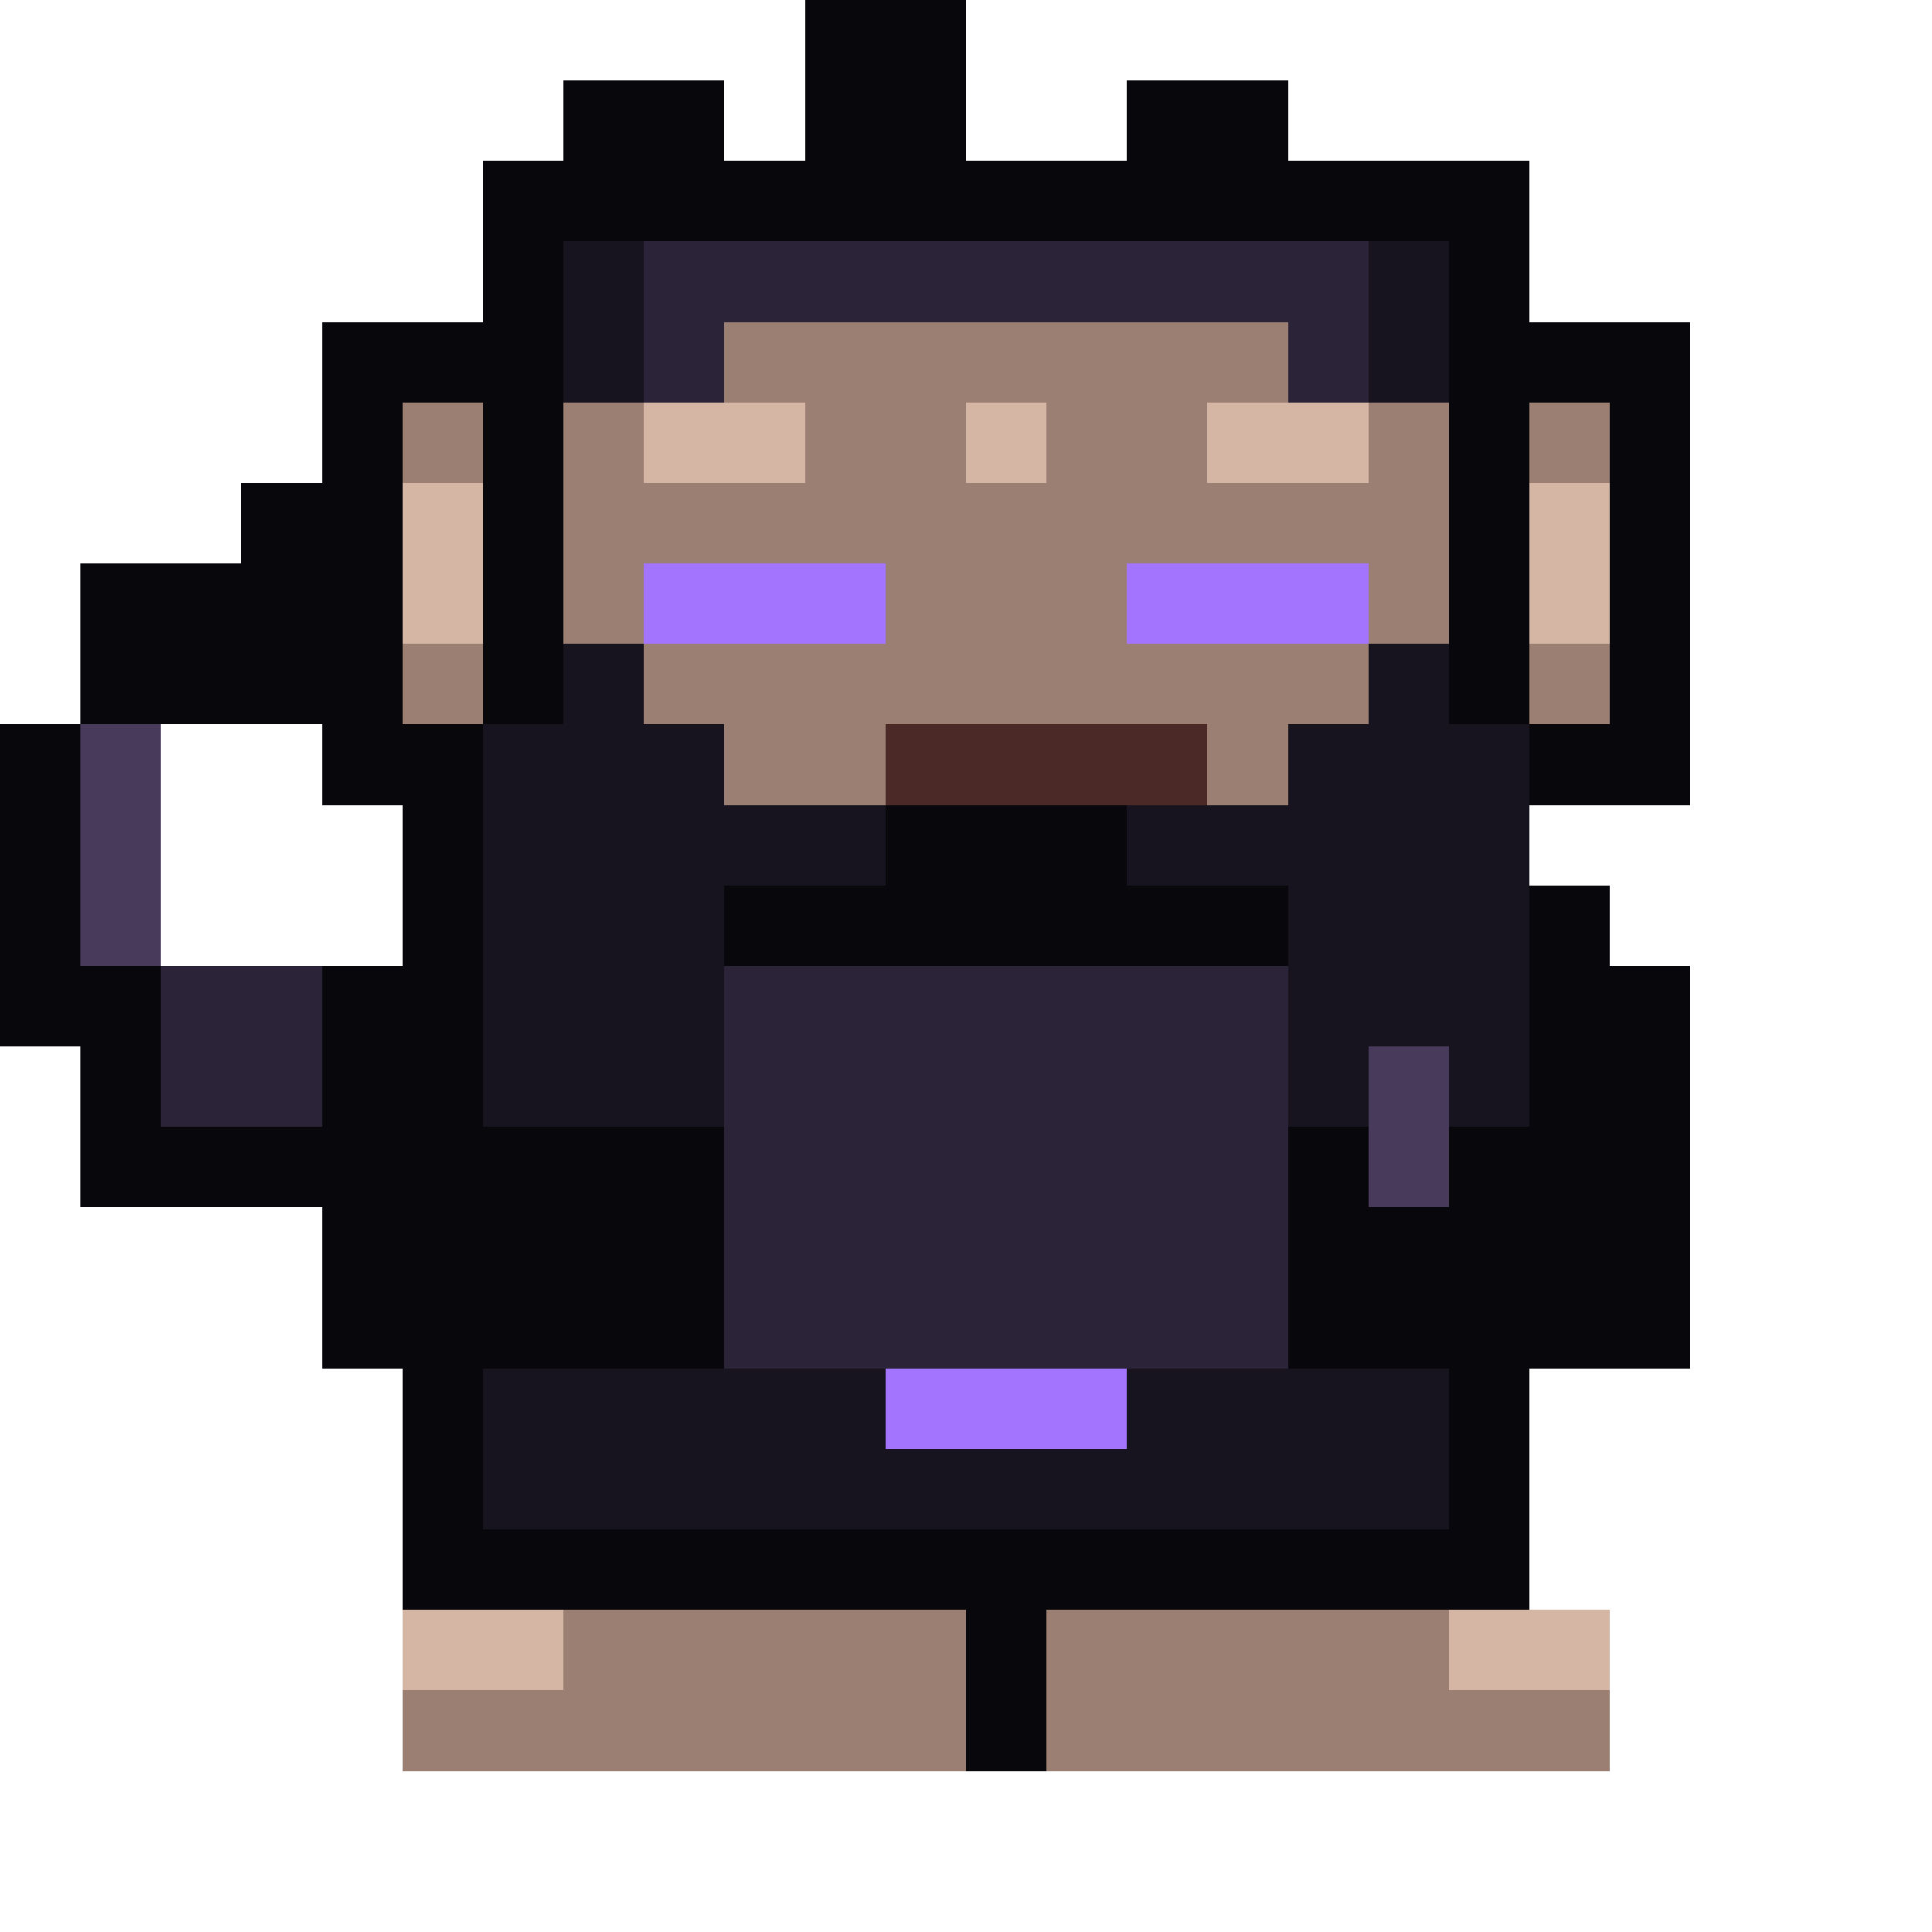
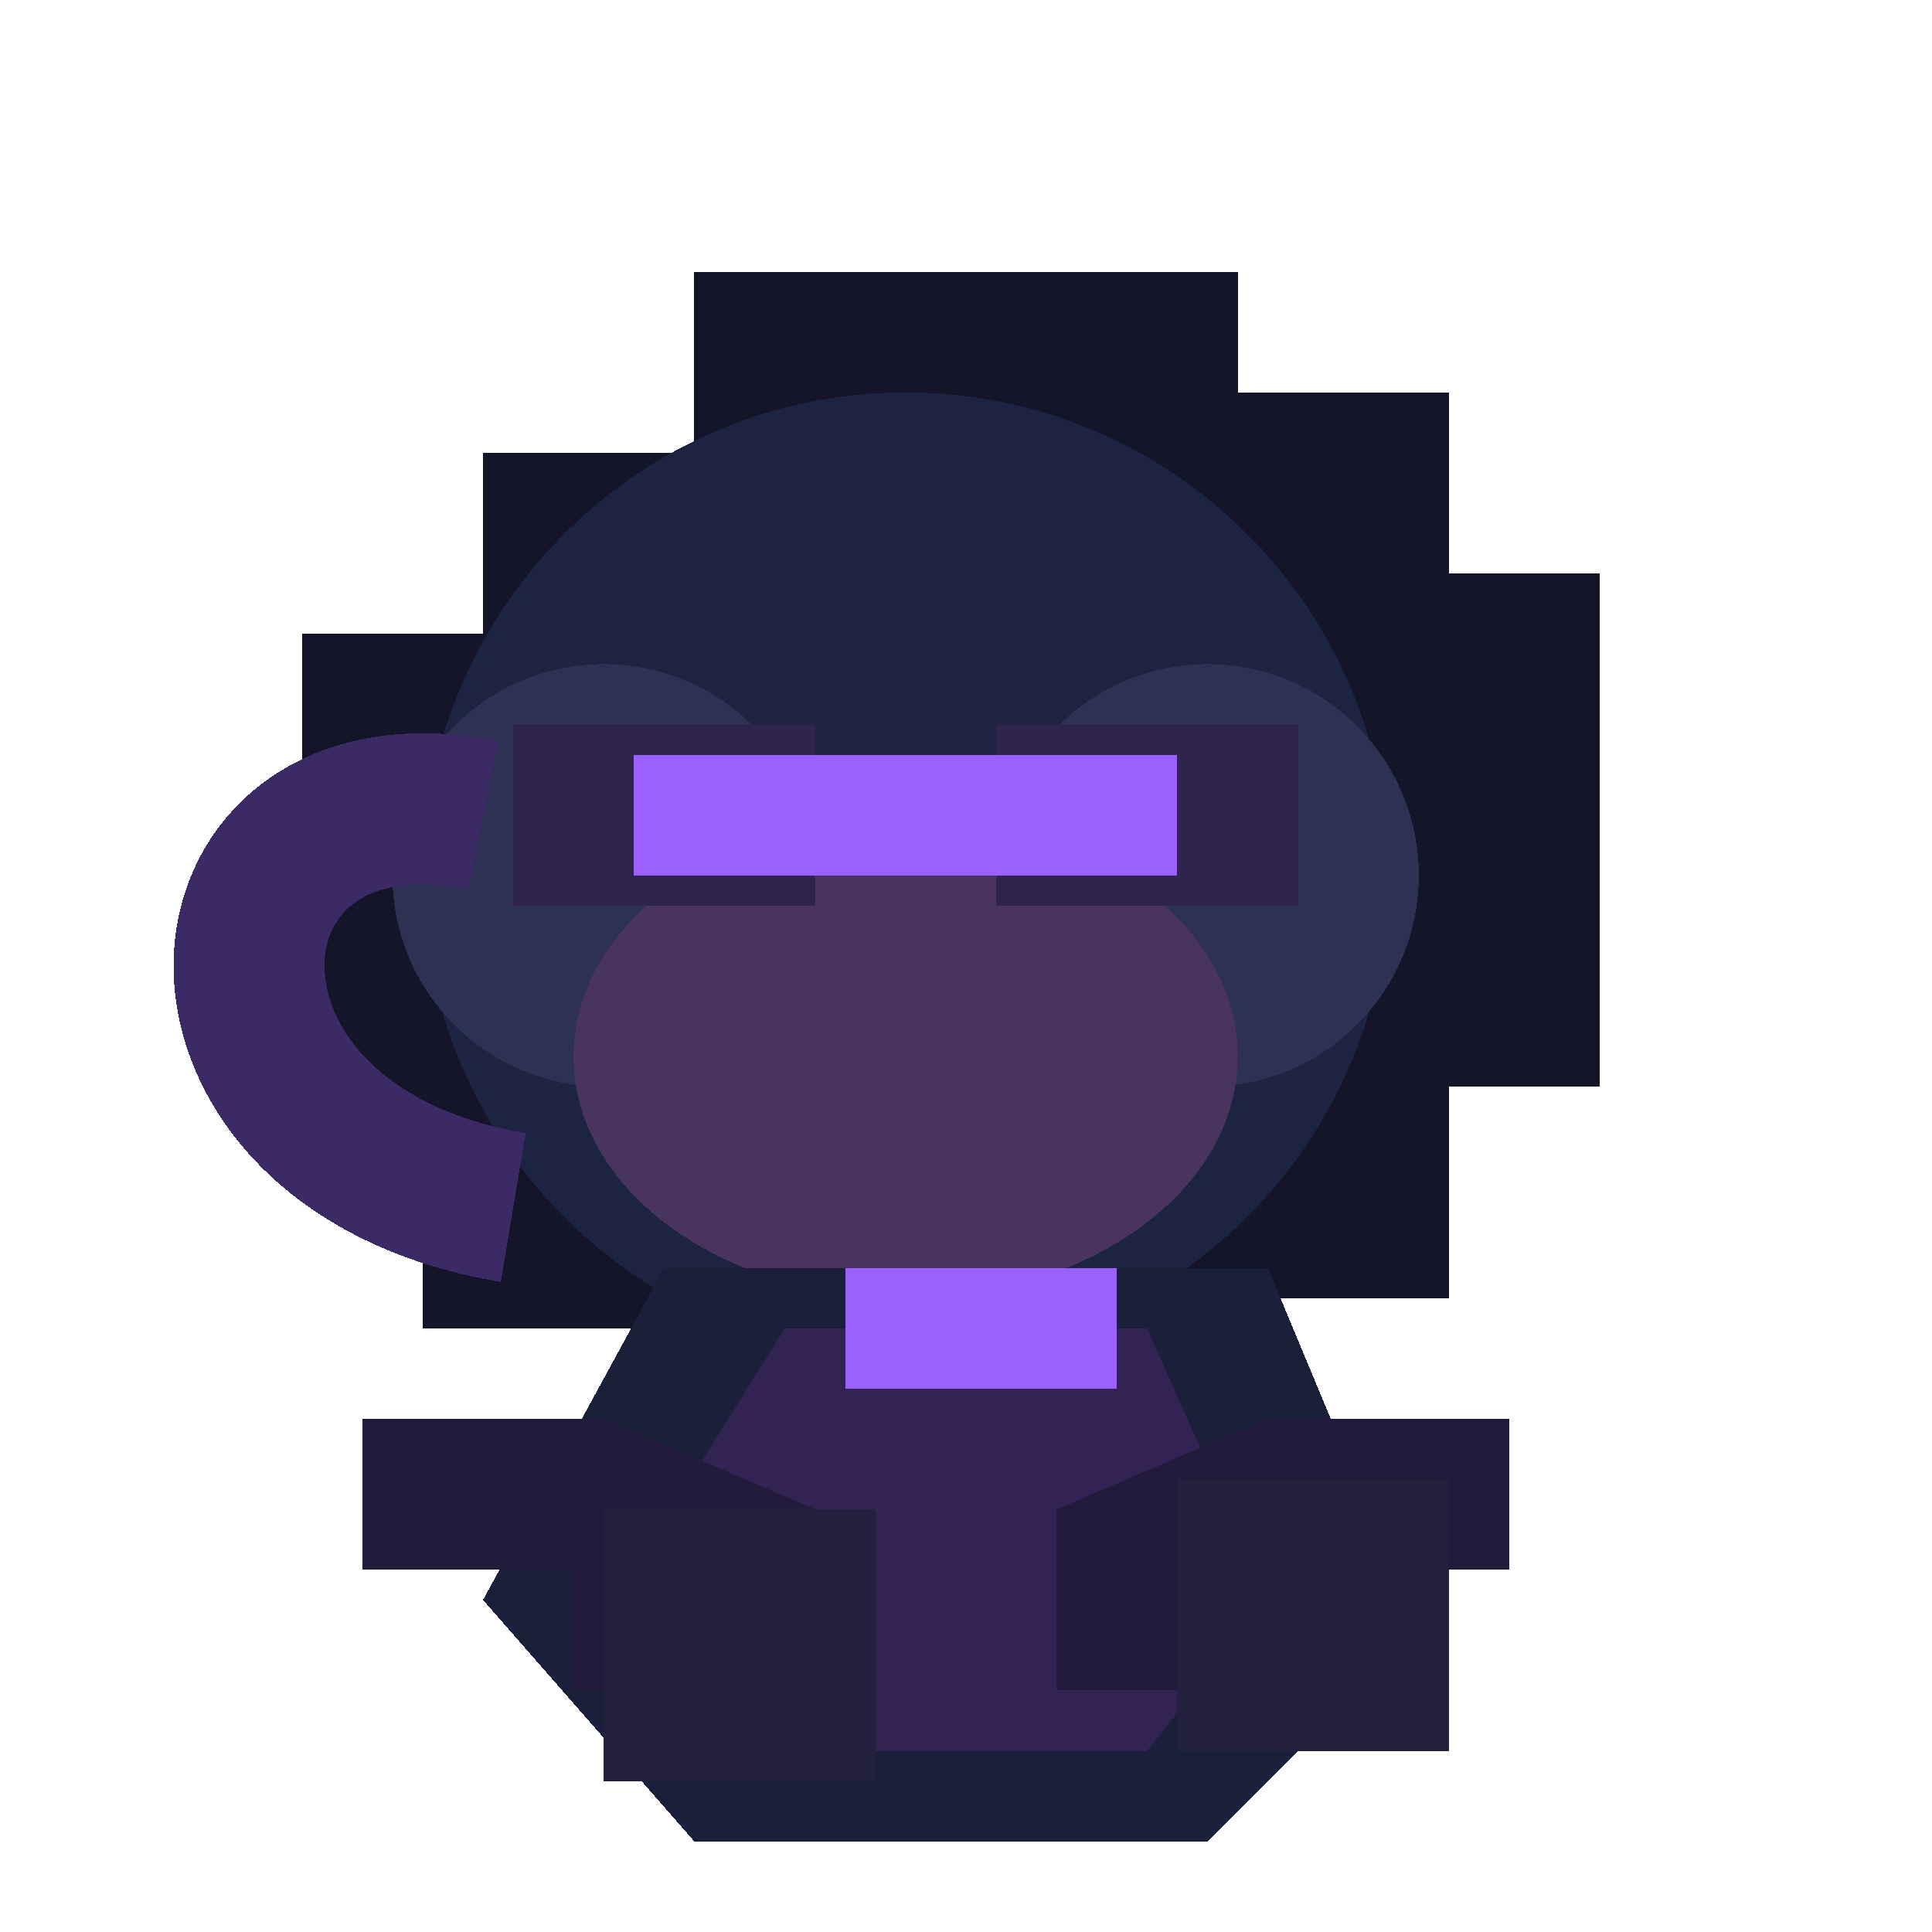
- <svg xmlns="http://www.w3.org/2000/svg" width="24" height="24" viewBox="0 0 24 24" shape-rendering="crispEdges">
-   <rect x="10" y="0" width="2" height="1" fill="#08070c" />
-   <rect x="7" y="1" width="2" height="1" fill="#08070c" />
-   <rect x="10" y="1" width="2" height="1" fill="#08070c" />
-   <rect x="14" y="1" width="2" height="1" fill="#08070c" />
-   <rect x="6" y="2" width="13" height="1" fill="#08070c" />
-   <rect x="6" y="3" width="1" height="1" fill="#08070c" />
-   <rect x="7" y="3" width="1" height="1" fill="#17131f" />
-   <rect x="8" y="3" width="9" height="1" fill="#2b2337" />
-   <rect x="17" y="3" width="1" height="1" fill="#17131f" />
-   <rect x="18" y="3" width="1" height="1" fill="#08070c" />
-   <rect x="4" y="4" width="3" height="1" fill="#08070c" />
-   <rect x="7" y="4" width="1" height="1" fill="#17131f" />
-   <rect x="8" y="4" width="1" height="1" fill="#2b2337" />
-   <rect x="9" y="4" width="7" height="1" fill="#9b7f73" />
-   <rect x="16" y="4" width="1" height="1" fill="#2b2337" />
-   <rect x="17" y="4" width="1" height="1" fill="#17131f" />
-   <rect x="18" y="4" width="3" height="1" fill="#08070c" />
-   <rect x="4" y="5" width="1" height="1" fill="#08070c" />
-   <rect x="5" y="5" width="1" height="1" fill="#9b7f73" />
-   <rect x="6" y="5" width="1" height="1" fill="#08070c" />
-   <rect x="7" y="5" width="1" height="1" fill="#9b7f73" />
-   <rect x="8" y="5" width="2" height="1" fill="#d5b5a4" />
-   <rect x="10" y="5" width="2" height="1" fill="#9b7f73" />
-   <rect x="12" y="5" width="1" height="1" fill="#d5b5a4" />
-   <rect x="13" y="5" width="2" height="1" fill="#9b7f73" />
-   <rect x="15" y="5" width="2" height="1" fill="#d5b5a4" />
-   <rect x="17" y="5" width="1" height="1" fill="#9b7f73" />
-   <rect x="18" y="5" width="1" height="1" fill="#08070c" />
-   <rect x="19" y="5" width="1" height="1" fill="#9b7f73" />
-   <rect x="20" y="5" width="1" height="1" fill="#08070c" />
-   <rect x="3" y="6" width="2" height="1" fill="#08070c" />
-   <rect x="5" y="6" width="1" height="1" fill="#d5b5a4" />
-   <rect x="6" y="6" width="1" height="1" fill="#08070c" />
-   <rect x="7" y="6" width="11" height="1" fill="#9b7f73" />
-   <rect x="18" y="6" width="1" height="1" fill="#08070c" />
-   <rect x="19" y="6" width="1" height="1" fill="#d5b5a4" />
-   <rect x="20" y="6" width="1" height="1" fill="#08070c" />
-   <rect x="1" y="7" width="4" height="1" fill="#08070c" />
-   <rect x="5" y="7" width="1" height="1" fill="#d5b5a4" />
-   <rect x="6" y="7" width="1" height="1" fill="#08070c" />
-   <rect x="7" y="7" width="1" height="1" fill="#9b7f73" />
-   <rect x="8" y="7" width="3" height="1" fill="#a375ff" />
-   <rect x="11" y="7" width="3" height="1" fill="#9b7f73" />
-   <rect x="14" y="7" width="3" height="1" fill="#a375ff" />
-   <rect x="17" y="7" width="1" height="1" fill="#9b7f73" />
-   <rect x="18" y="7" width="1" height="1" fill="#08070c" />
-   <rect x="19" y="7" width="1" height="1" fill="#d5b5a4" />
-   <rect x="20" y="7" width="1" height="1" fill="#08070c" />
-   <rect x="1" y="8" width="4" height="1" fill="#08070c" />
-   <rect x="5" y="8" width="1" height="1" fill="#9b7f73" />
-   <rect x="6" y="8" width="1" height="1" fill="#08070c" />
-   <rect x="7" y="8" width="1" height="1" fill="#17131f" />
-   <rect x="8" y="8" width="9" height="1" fill="#9b7f73" />
-   <rect x="17" y="8" width="1" height="1" fill="#17131f" />
-   <rect x="18" y="8" width="1" height="1" fill="#08070c" />
-   <rect x="19" y="8" width="1" height="1" fill="#9b7f73" />
-   <rect x="20" y="8" width="1" height="1" fill="#08070c" />
-   <rect x="0" y="9" width="1" height="1" fill="#08070c" />
-   <rect x="1" y="9" width="1" height="1" fill="#483a5a" />
-   <rect x="4" y="9" width="2" height="1" fill="#08070c" />
-   <rect x="6" y="9" width="3" height="1" fill="#17131f" />
-   <rect x="9" y="9" width="2" height="1" fill="#9b7f73" />
-   <rect x="11" y="9" width="4" height="1" fill="#4a2926" />
-   <rect x="15" y="9" width="1" height="1" fill="#9b7f73" />
-   <rect x="16" y="9" width="3" height="1" fill="#17131f" />
-   <rect x="19" y="9" width="2" height="1" fill="#08070c" />
-   <rect x="0" y="10" width="1" height="1" fill="#08070c" />
-   <rect x="1" y="10" width="1" height="1" fill="#483a5a" />
-   <rect x="5" y="10" width="1" height="1" fill="#08070c" />
-   <rect x="6" y="10" width="5" height="1" fill="#17131f" />
-   <rect x="11" y="10" width="3" height="1" fill="#08070c" />
-   <rect x="14" y="10" width="5" height="1" fill="#17131f" />
-   <rect x="0" y="11" width="1" height="1" fill="#08070c" />
-   <rect x="1" y="11" width="1" height="1" fill="#483a5a" />
-   <rect x="5" y="11" width="1" height="1" fill="#08070c" />
-   <rect x="6" y="11" width="3" height="1" fill="#17131f" />
-   <rect x="9" y="11" width="7" height="1" fill="#08070c" />
-   <rect x="16" y="11" width="3" height="1" fill="#17131f" />
-   <rect x="19" y="11" width="1" height="1" fill="#08070c" />
-   <rect x="0" y="12" width="2" height="1" fill="#08070c" />
-   <rect x="2" y="12" width="2" height="1" fill="#2b2337" />
-   <rect x="4" y="12" width="2" height="1" fill="#08070c" />
-   <rect x="6" y="12" width="3" height="1" fill="#17131f" />
-   <rect x="9" y="12" width="7" height="1" fill="#2b2337" />
-   <rect x="16" y="12" width="3" height="1" fill="#17131f" />
-   <rect x="19" y="12" width="2" height="1" fill="#08070c" />
-   <rect x="1" y="13" width="1" height="1" fill="#08070c" />
-   <rect x="2" y="13" width="2" height="1" fill="#2b2337" />
-   <rect x="4" y="13" width="2" height="1" fill="#08070c" />
-   <rect x="6" y="13" width="3" height="1" fill="#17131f" />
-   <rect x="9" y="13" width="7" height="1" fill="#2b2337" />
-   <rect x="16" y="13" width="1" height="1" fill="#17131f" />
-   <rect x="17" y="13" width="1" height="1" fill="#483a5a" />
-   <rect x="18" y="13" width="1" height="1" fill="#17131f" />
-   <rect x="19" y="13" width="2" height="1" fill="#08070c" />
-   <rect x="1" y="14" width="8" height="1" fill="#08070c" />
-   <rect x="9" y="14" width="7" height="1" fill="#2b2337" />
-   <rect x="16" y="14" width="1" height="1" fill="#08070c" />
-   <rect x="17" y="14" width="1" height="1" fill="#483a5a" />
-   <rect x="18" y="14" width="3" height="1" fill="#08070c" />
-   <rect x="4" y="15" width="5" height="1" fill="#08070c" />
-   <rect x="9" y="15" width="7" height="1" fill="#2b2337" />
-   <rect x="16" y="15" width="5" height="1" fill="#08070c" />
-   <rect x="4" y="16" width="5" height="1" fill="#08070c" />
-   <rect x="9" y="16" width="7" height="1" fill="#2b2337" />
-   <rect x="16" y="16" width="5" height="1" fill="#08070c" />
-   <rect x="5" y="17" width="1" height="1" fill="#08070c" />
-   <rect x="6" y="17" width="5" height="1" fill="#17131f" />
-   <rect x="11" y="17" width="3" height="1" fill="#a375ff" />
-   <rect x="14" y="17" width="4" height="1" fill="#17131f" />
-   <rect x="18" y="17" width="1" height="1" fill="#08070c" />
-   <rect x="5" y="18" width="1" height="1" fill="#08070c" />
-   <rect x="6" y="18" width="12" height="1" fill="#17131f" />
-   <rect x="18" y="18" width="1" height="1" fill="#08070c" />
-   <rect x="5" y="19" width="14" height="1" fill="#08070c" />
-   <rect x="5" y="20" width="2" height="1" fill="#d5b5a4" />
-   <rect x="7" y="20" width="5" height="1" fill="#9b7f73" />
-   <rect x="12" y="20" width="1" height="1" fill="#08070c" />
-   <rect x="13" y="20" width="5" height="1" fill="#9b7f73" />
-   <rect x="18" y="20" width="2" height="1" fill="#d5b5a4" />
-   <rect x="5" y="21" width="7" height="1" fill="#9b7f73" />
-   <rect x="12" y="21" width="1" height="1" fill="#08070c" />
-   <rect x="13" y="21" width="7" height="1" fill="#9b7f73" />
+ <svg xmlns="http://www.w3.org/2000/svg" width="64" height="64" viewBox="0 0 64 64" shape-rendering="crispEdges">
+   <rect width="64" height="64" fill="none" />
+   <path fill="#15152a" d="M16 15h7V9h18v4h7v6h5v17h-5v7h-8v5H22v-4h-8v-7h-4V21h6z" />
+   <circle cx="30" cy="29" r="16" fill="#1c2442" />
+   <circle cx="20" cy="29" r="7" fill="#2d3154" />
+   <circle cx="40" cy="29" r="7" fill="#2d3154" />
+   <ellipse cx="30" cy="35" rx="11" ry="8" fill="#49345f" />
+   <circle cx="24" cy="27" r="3" fill="#ffd84d" />
+   <circle cx="36" cy="27" r="3" fill="#ffd84d" />
+   <path fill="#1a2039" d="M22 42h20l5 12-7 7H23l-7-8z" />
+   <path fill="#332352" d="M26 44h12l4 9-4 5H26l-5-6z" />
+   <path fill="#221b3b" d="M20 47h-8v5h7v4h8v-6zM42 47h8v5h-7v4h-8v-6z" />
+   <rect x="20" y="50" width="9" height="9" fill="#23203e" />
+   <rect x="39" y="49" width="9" height="9" fill="#23203e" />
+   <path d="M17 40C5 38 6 25 16 27" fill="none" stroke="#3c2a66" stroke-width="5" />
+   <rect x="28" y="42" width="9" height="4" fill="#9b61ff" />
+   <rect x="17" y="24" width="10" height="6" fill="#2e244d" />
+   <rect x="33" y="24" width="10" height="6" fill="#2e244d" />
+   <rect x="21" y="25" width="18" height="4" fill="#9b61ff" />
</svg>
